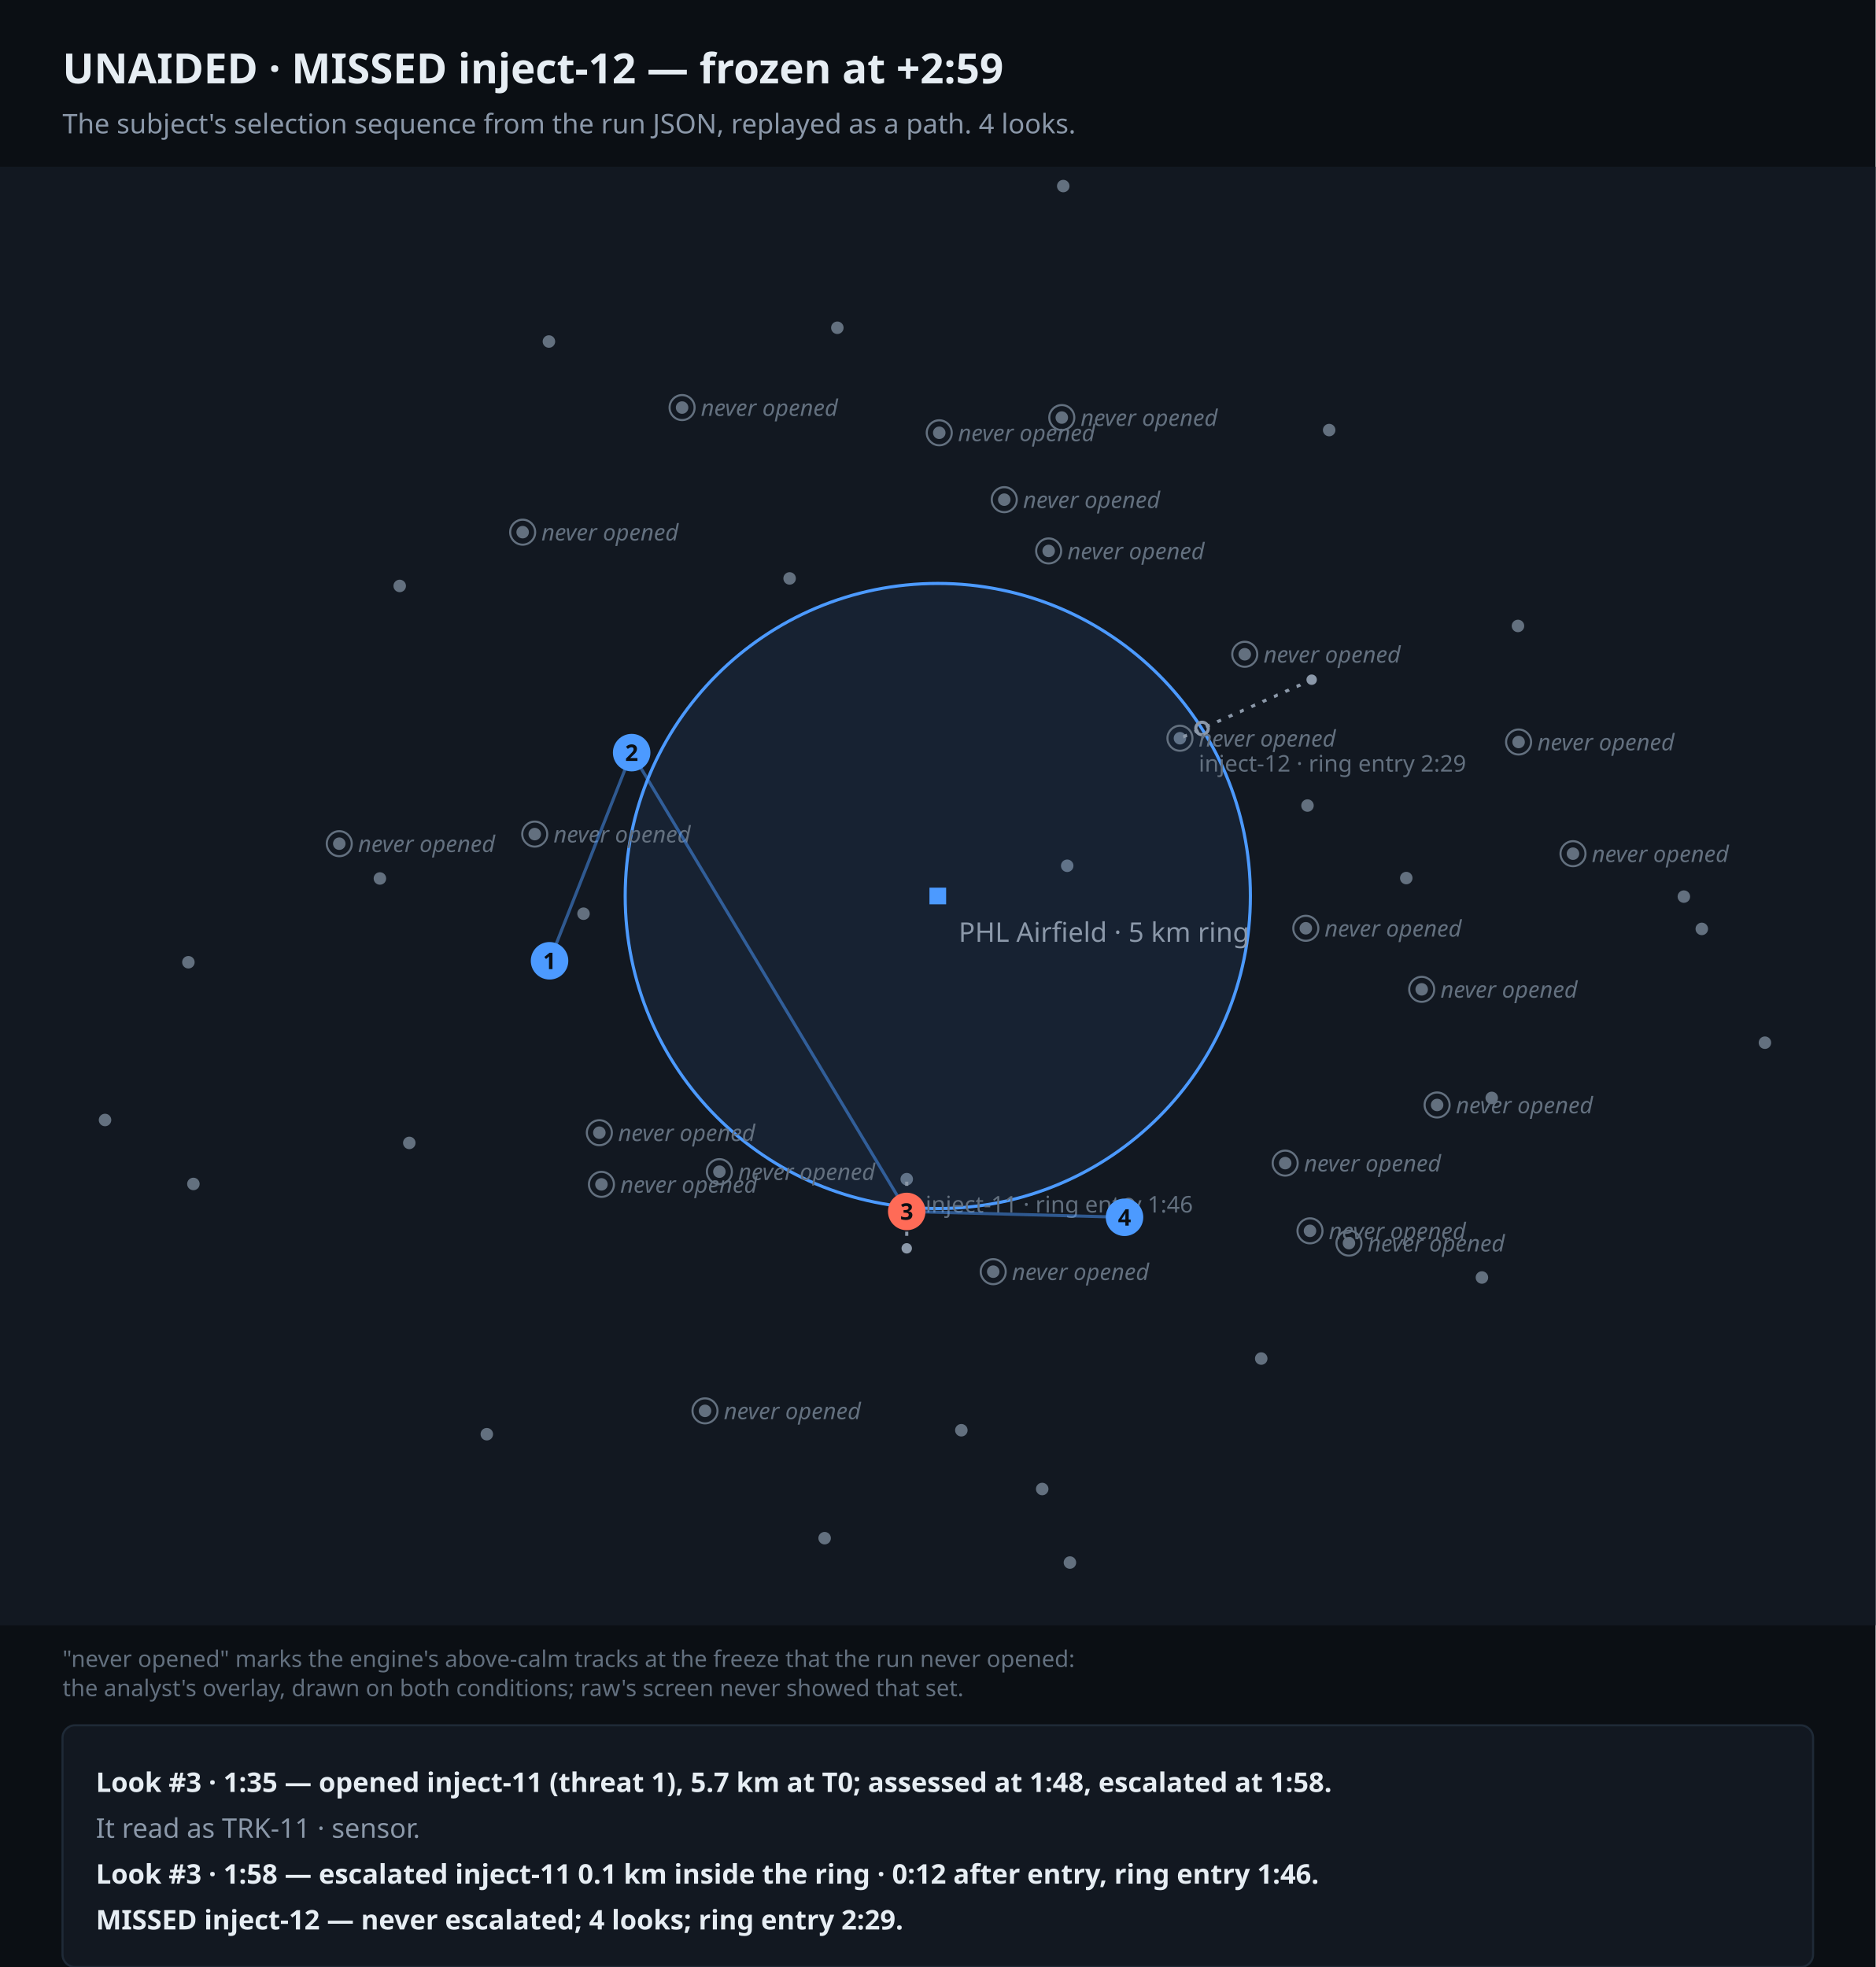
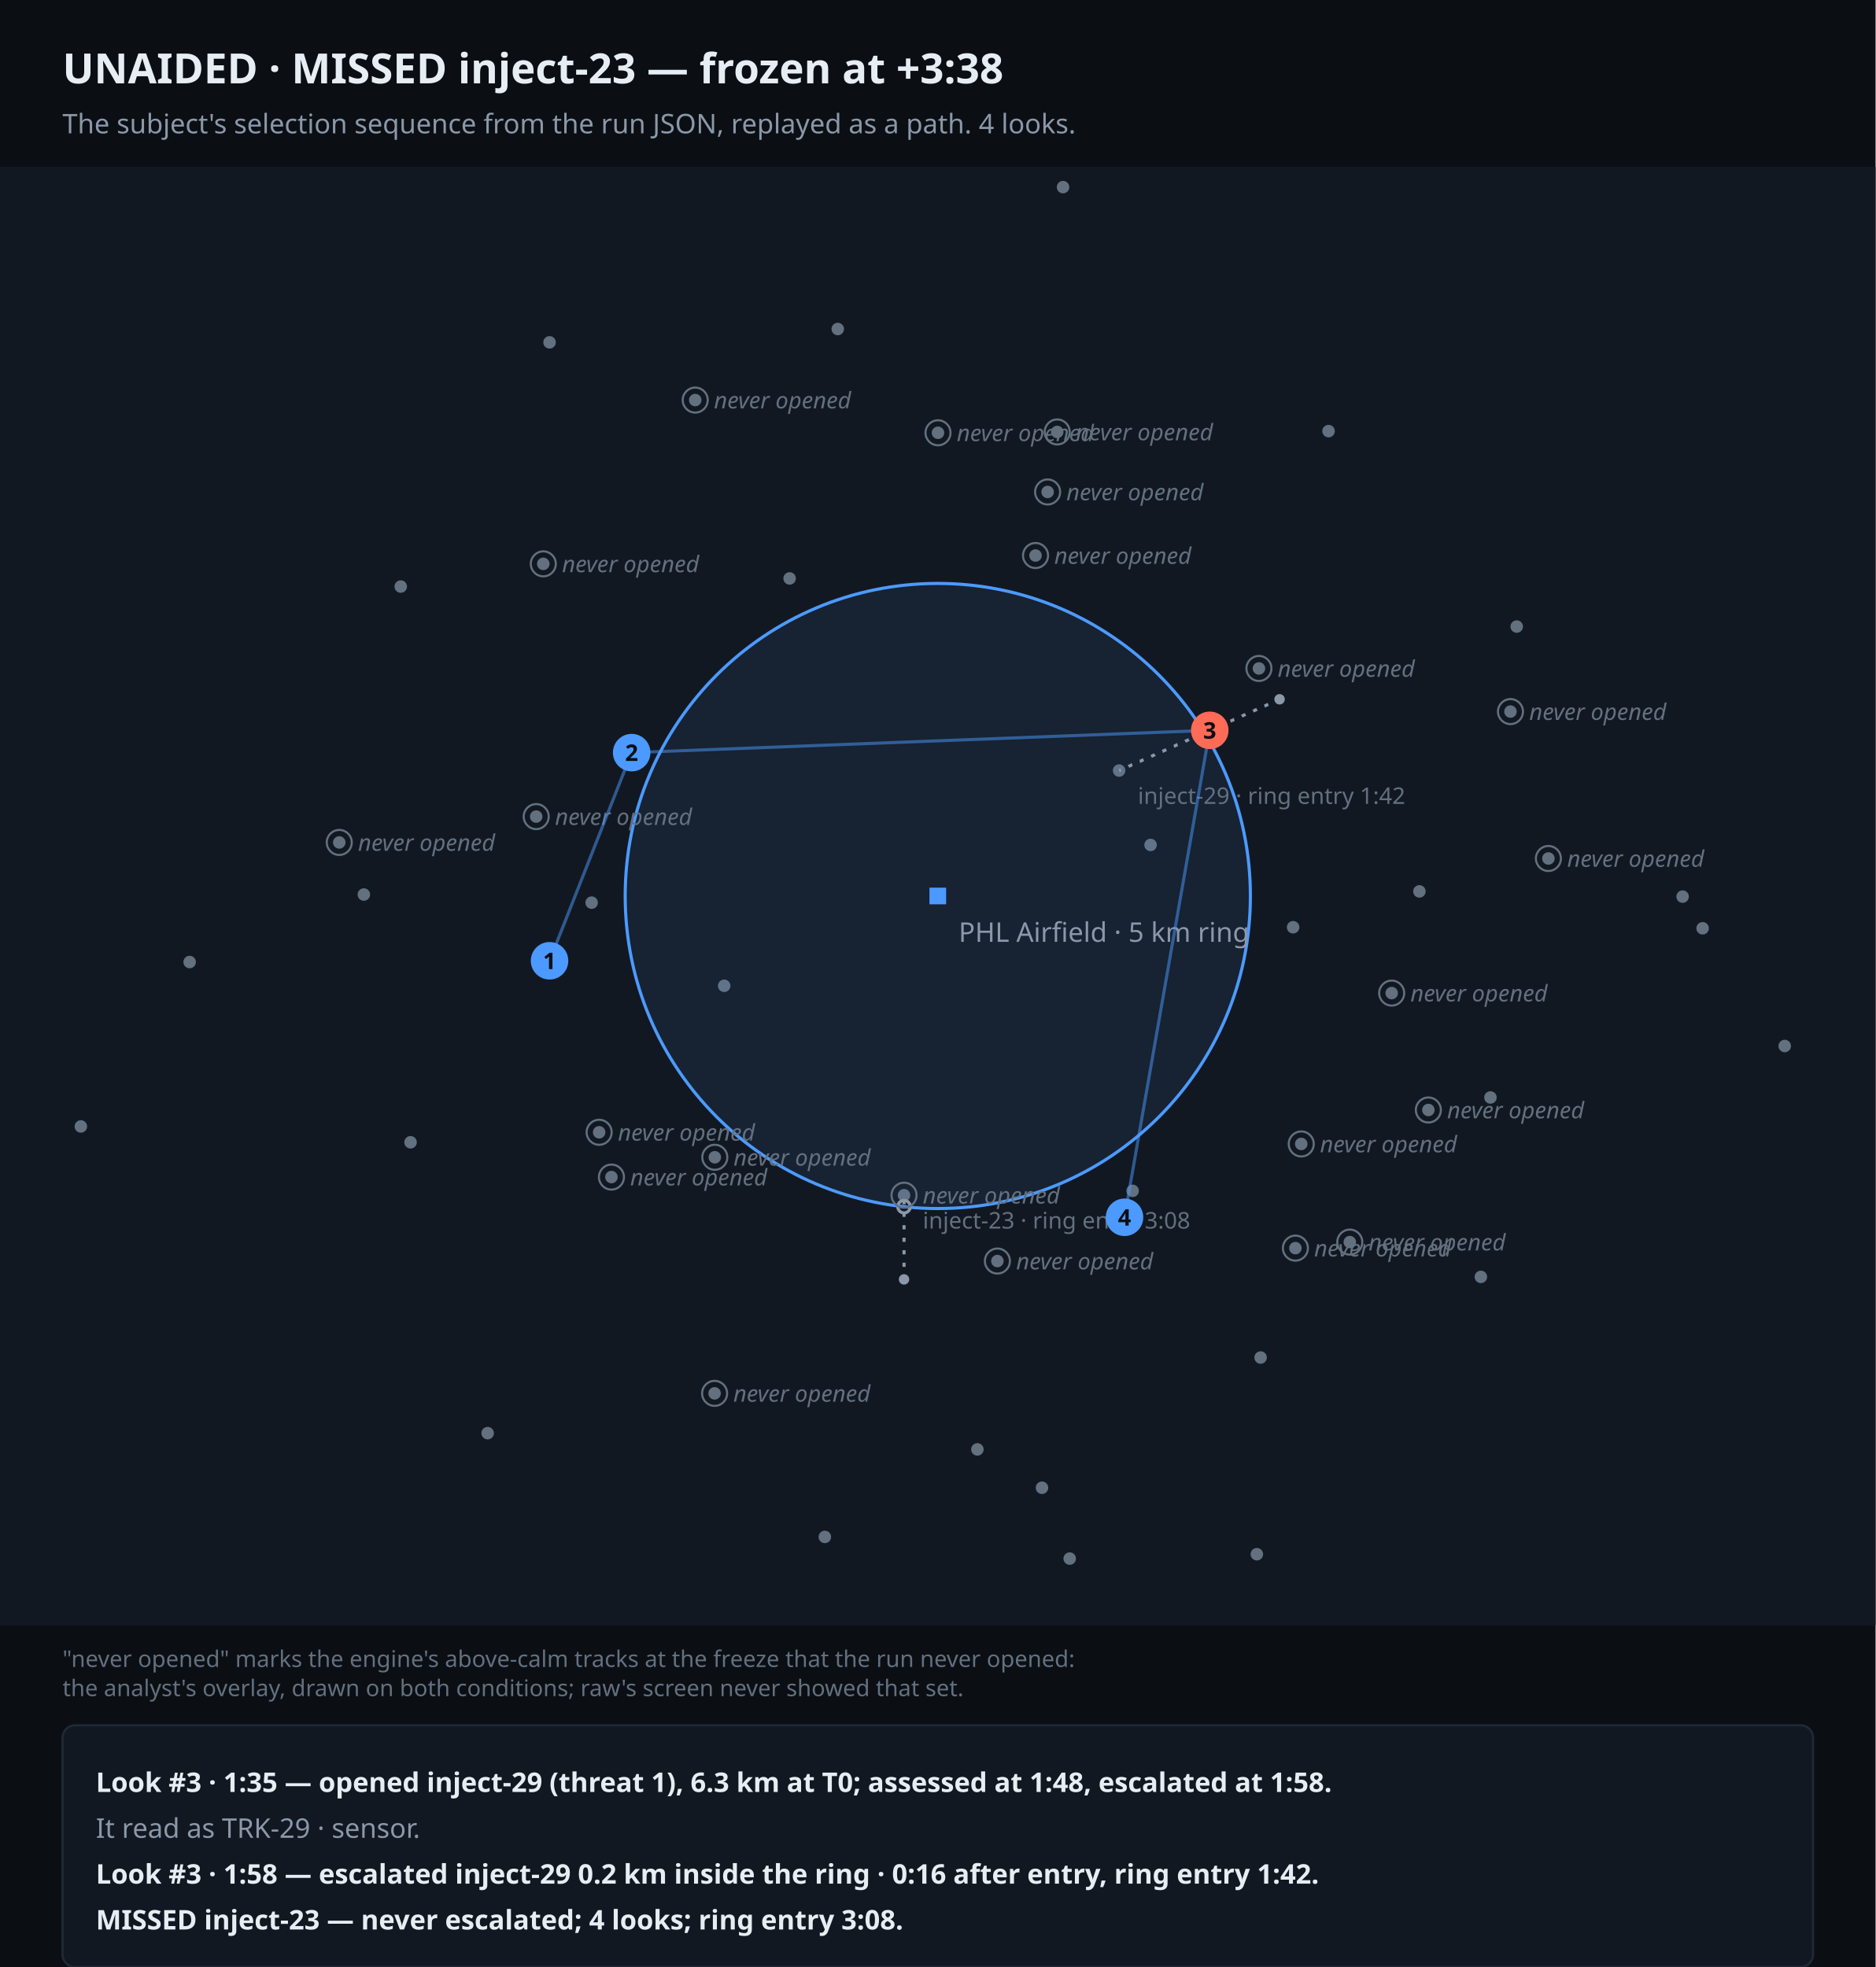
<svg xmlns="http://www.w3.org/2000/svg" width="900" height="944" viewBox="0 0 900 944" data-subject="S06" data-scenario="03b" data-mode="raw" data-run="1">
  <rect width="900" height="944" fill="#0b0f14" />
-   <text x="30" y="40" font-family="system-ui, sans-serif" class="title" font-size="20" font-weight="700" fill="#e6edf3">UNAIDED · MISSED inject-12 — frozen at +2:59</text>
+   <text x="30" y="40" font-family="system-ui, sans-serif" class="title" font-size="20" font-weight="700" fill="#e6edf3">UNAIDED · MISSED inject-23 — frozen at +3:38</text>
  <text x="30" y="64" font-family="system-ui, sans-serif" class="subtitle" font-size="13" fill="#8b98a9">The subject's selection sequence from the run JSON, replayed as a path. 4 looks.</text>
  <defs>
    <clipPath id="panel">
      <rect x="0" y="0" width="900" height="700" />
    </clipPath>
  </defs>
  <g class="map" transform="translate(0 80)" clip-path="url(#panel)">
    <rect width="900" height="700" fill="#121821" />
-     <circle class="track" data-id="adsb-a3a178" cx="627.4" cy="306.6" r="3" fill="#63707f" />
-     <circle class="track" data-id="adsb-a57cb7" cx="513.4" cy="669.9" r="3" fill="#63707f" />
-     <circle class="track" data-id="adsb-a7c7f2" cx="816.6" cy="365.8" r="3" fill="#63707f" />
-     <circle class="track" data-id="adsb-a8021b" cx="512.1" cy="335.5" r="3" fill="#63707f" />
-     <circle class="track" data-id="adsb-a89076" cx="92.8" cy="488.2" r="3" fill="#63707f" />
-     <circle class="track" data-id="inject-11" cx="435.1" cy="485.9" r="3" fill="#63707f" />
-     <circle class="track" data-id="inject-12" cx="566.2" cy="274.3" r="3" fill="#63707f" />
-     <circle class="track" data-id="inject-13" cx="303" cy="281.5" r="3" fill="#63707f" />
-     <circle class="track" data-id="inject-14" cx="481.9" cy="159.8" r="3" fill="#63707f" />
-     <circle class="track" data-id="inject-15" cx="689.6" cy="450.3" r="3" fill="#63707f" />
-     <circle class="track" data-id="inject-16" cx="288.6" cy="488.4" r="3" fill="#63707f" />
-     <circle class="track" data-id="inject-17" cx="378.9" cy="197.6" r="3" fill="#63707f" />
-     <circle class="track" data-id="inject-18" cx="626.6" cy="365.5" r="3" fill="#63707f" />
-     <circle class="track" data-id="inject-20" cx="605.2" cy="572" r="3" fill="#63707f" />
-     <circle class="track" data-id="inject-21" cx="500.1" cy="634.6" r="3" fill="#63707f" />
-     <circle class="track" data-id="inject-22" cx="395.7" cy="658.2" r="3" fill="#63707f" />
-     <circle class="track" data-id="inject-23" cx="233.6" cy="608.3" r="3" fill="#63707f" />
-     <circle class="track" data-id="inject-24" cx="196.4" cy="468.5" r="3" fill="#63707f" />
-     <circle class="track" data-id="inject-25" cx="90.4" cy="381.8" r="3" fill="#63707f" />
-     <circle class="track" data-id="inject-26" cx="191.8" cy="201.2" r="3" fill="#63707f" />
-     <circle class="track" data-id="inject-27" cx="263.4" cy="83.9" r="3" fill="#63707f" />
-     <circle class="track" data-id="inject-28" cx="401.8" cy="77.3" r="3" fill="#63707f" />
-     <circle class="track" data-id="inject-29" cx="510.2" cy="9.3" r="3" fill="#63707f" />
-     <circle class="track" data-id="inject-30" cx="637.8" cy="126.4" r="3" fill="#63707f" />
-     <circle class="track" data-id="inject-31" cx="728.4" cy="220.4" r="3" fill="#63707f" />
-     <circle class="track" data-id="inject-32" cx="808" cy="350.3" r="3" fill="#63707f" />
-     <circle class="track" data-id="inject-33" cx="715.8" cy="446.9" r="3" fill="#63707f" />
-     <circle class="track" data-id="inject-34" cx="711.1" cy="533.1" r="3" fill="#63707f" />
-     <circle class="track" data-id="inject-35" cx="674.8" cy="341.4" r="3" fill="#63707f" />
-     <circle class="track" data-id="inject-36" cx="50.4" cy="457.5" r="3" fill="#63707f" />
-     <circle class="track" data-id="inject-37" cx="476.6" cy="530.3" r="3" fill="#63707f" />
-     <circle class="track" data-id="inject-38" cx="182.3" cy="341.6" r="3" fill="#63707f" />
-     <circle class="track" data-id="inject-39" cx="846.9" cy="420.4" r="3" fill="#63707f" />
-     <circle class="track" data-id="inject-40" cx="461.3" cy="606.4" r="3" fill="#63707f" />
-     <circle class="track" data-id="inject-41" cx="541.6" cy="497.8" r="3" fill="#63707f" />
-     <circle class="track" data-id="inject-42" cx="280" cy="358.5" r="3" fill="#63707f" />
-     <circle class="track" data-id="inject-43" cx="509.5" cy="120.4" r="3" fill="#63707f" />
-     <circle class="track" data-id="inject-44" cx="754.8" cy="329.7" r="3" fill="#63707f" />
-     <circle class="track" data-id="inject-45" cx="338.3" cy="597.1" r="3" fill="#63707f" />
-     <circle class="track" data-id="inject-46" cx="256.6" cy="320.3" r="3" fill="#63707f" />
-     <circle class="track" data-id="inject-47" cx="628.6" cy="510.7" r="3" fill="#63707f" />
-     <circle class="track" data-id="inject-48" cx="503.2" cy="184.4" r="3" fill="#63707f" />
-     <circle class="track" data-id="inject-49" cx="345.2" cy="482.3" r="3" fill="#63707f" />
-     <circle class="track" data-id="inject-50" cx="250.8" cy="175.4" r="3" fill="#63707f" />
-     <circle class="track" data-id="inject-51" cx="682.2" cy="394.8" r="3" fill="#63707f" />
-     <circle class="track" data-id="inject-52" cx="287.6" cy="463.6" r="3" fill="#63707f" />
-     <circle class="track" data-id="inject-53" cx="450.7" cy="127.7" r="3" fill="#63707f" />
-     <circle class="track" data-id="inject-54" cx="647.3" cy="516.6" r="3" fill="#63707f" />
-     <circle class="track" data-id="inject-55" cx="162.8" cy="324.9" r="3" fill="#63707f" />
-     <circle class="track" data-id="inject-56" cx="597.3" cy="234" r="3" fill="#63707f" />
-     <circle class="track" data-id="inject-57" cx="616.7" cy="478.2" r="3" fill="#63707f" />
-     <circle class="track" data-id="inject-58" cx="327.3" cy="115.6" r="3" fill="#63707f" />
-     <circle class="track" data-id="inject-59" cx="728.7" cy="276.1" r="3" fill="#63707f" />
+     <circle class="track" data-id="adsb-a3a178" cx="552.1" cy="325.5" r="3" fill="#63707f" />
+     <circle class="track" data-id="adsb-a57cb7" cx="513.3" cy="668" r="3" fill="#63707f" />
+     <circle class="track" data-id="adsb-a7c7f2" cx="817" cy="365.5" r="3" fill="#63707f" />
+     <circle class="track" data-id="adsb-a895b0" cx="603.1" cy="665.9" r="3" fill="#63707f" />
+     <circle class="track" data-id="adsb-a97c9a" cx="347.5" cy="393.1" r="3" fill="#63707f" />
+     <circle class="track" data-id="inject-124" cx="378.9" cy="197.6" r="3" fill="#63707f" />
+     <circle class="track" data-id="inject-125" cx="620.5" cy="365" r="3" fill="#63707f" />
+     <circle class="track" data-id="inject-127" cx="604.9" cy="571.5" r="3" fill="#63707f" />
+     <circle class="track" data-id="inject-128" cx="500" cy="634" r="3" fill="#63707f" />
+     <circle class="track" data-id="inject-129" cx="395.8" cy="657.6" r="3" fill="#63707f" />
+     <circle class="track" data-id="inject-13" cx="496.9" cy="186.6" r="3" fill="#63707f" />
+     <circle class="track" data-id="inject-130" cx="234" cy="607.8" r="3" fill="#63707f" />
+     <circle class="track" data-id="inject-131" cx="197" cy="468.2" r="3" fill="#63707f" />
+     <circle class="track" data-id="inject-132" cx="91" cy="381.7" r="3" fill="#63707f" />
+     <circle class="track" data-id="inject-133" cx="192.3" cy="201.5" r="3" fill="#63707f" />
+     <circle class="track" data-id="inject-134" cx="263.7" cy="84.3" r="3" fill="#63707f" />
+     <circle class="track" data-id="inject-135" cx="402" cy="77.9" r="3" fill="#63707f" />
+     <circle class="track" data-id="inject-136" cx="510.1" cy="9.8" r="3" fill="#63707f" />
+     <circle class="track" data-id="inject-137" cx="637.5" cy="126.9" r="3" fill="#63707f" />
+     <circle class="track" data-id="inject-138" cx="727.8" cy="220.7" r="3" fill="#63707f" />
+     <circle class="track" data-id="inject-139" cx="807.4" cy="350.3" r="3" fill="#63707f" />
+     <circle class="track" data-id="inject-140" cx="715.2" cy="446.7" r="3" fill="#63707f" />
+     <circle class="track" data-id="inject-141" cx="710.6" cy="532.8" r="3" fill="#63707f" />
+     <circle class="track" data-id="inject-142" cx="681.1" cy="347.8" r="3" fill="#63707f" />
+     <circle class="track" data-id="inject-143" cx="38.8" cy="460.6" r="3" fill="#63707f" />
+     <circle class="track" data-id="inject-144" cx="478.6" cy="525.2" r="3" fill="#63707f" />
+     <circle class="track" data-id="inject-145" cx="174.6" cy="349.3" r="3" fill="#63707f" />
+     <circle class="track" data-id="inject-146" cx="856.4" cy="422" r="3" fill="#63707f" />
+     <circle class="track" data-id="inject-147" cx="469" cy="615.6" r="3" fill="#63707f" />
+     <circle class="track" data-id="inject-19" cx="685.4" cy="452.7" r="3" fill="#63707f" />
+     <circle class="track" data-id="inject-21" cx="303.2" cy="281" r="3" fill="#63707f" />
+     <circle class="track" data-id="inject-23" cx="433.8" cy="493.6" r="3" fill="#63707f" />
+     <circle class="track" data-id="inject-24" cx="333.6" cy="112" r="3" fill="#63707f" />
+     <circle class="track" data-id="inject-26" cx="287.5" cy="463.4" r="3" fill="#63707f" />
+     <circle class="track" data-id="inject-27" cx="743" cy="332" r="3" fill="#63707f" />
+     <circle class="track" data-id="inject-29" cx="537" cy="289.8" r="3" fill="#63707f" />
+     <circle class="track" data-id="inject-33" cx="283.9" cy="353.2" r="3" fill="#63707f" />
+     <circle class="track" data-id="inject-37" cx="624.4" cy="469" r="3" fill="#63707f" />
+     <circle class="track" data-id="inject-49" cx="647.7" cy="516.1" r="3" fill="#63707f" />
+     <circle class="track" data-id="inject-51" cx="450.1" cy="127.7" r="3" fill="#63707f" />
+     <circle class="track" data-id="inject-68" cx="724.8" cy="261.5" r="3" fill="#63707f" />
+     <circle class="track" data-id="inject-70" cx="342.9" cy="588.7" r="3" fill="#63707f" />
+     <circle class="track" data-id="inject-73" cx="293.4" cy="484.9" r="3" fill="#63707f" />
+     <circle class="track" data-id="inject-79" cx="502.7" cy="156.1" r="3" fill="#63707f" />
+     <circle class="track" data-id="inject-80" cx="543.5" cy="491.5" r="3" fill="#63707f" />
+     <circle class="track" data-id="inject-82" cx="257.3" cy="311.9" r="3" fill="#63707f" />
+     <circle class="track" data-id="inject-83" cx="507.3" cy="127.3" r="3" fill="#63707f" />
+     <circle class="track" data-id="inject-87" cx="162.8" cy="324.3" r="3" fill="#63707f" />
+     <circle class="track" data-id="inject-89" cx="260.7" cy="190.6" r="3" fill="#63707f" />
+     <circle class="track" data-id="inject-95" cx="343" cy="475.4" r="3" fill="#63707f" />
+     <circle class="track" data-id="inject-96" cx="667.8" cy="396.6" r="3" fill="#63707f" />
+     <circle class="track" data-id="inject-98" cx="621.6" cy="519" r="3" fill="#63707f" />
+     <circle class="track" data-id="inject-99" cx="604.1" cy="240.8" r="3" fill="#63707f" />
    <circle class="ring" cx="450" cy="350" r="150" fill="#4c9aff" fill-opacity="0.08" stroke="#4c9aff" stroke-width="1.5" />
    <rect x="446" y="346" width="8" height="8" fill="#4c9aff" />
    <text x="460" y="372" font-family="system-ui, sans-serif" font-size="13" fill="#8b98a9">PHL Airfield · 5 km ring</text>
-     <polyline points="435.1,519.1 435.1,518.9 435.1,518.7 435.1,518.5 435.1,518.3 435.1,518.1 435.1,517.9 435.1,517.7 435.1,517.5 435.1,517.4 435.1,517.2 435.1,517 435.1,516.8 435.1,516.6 435.1,516.4 435.1,516.3 435.1,516.1 435.1,515.9 435.1,515.7 435.1,515.5 435.1,515.3 435.1,515.1 435.1,515 435.1,514.8 435.1,514.6 435.1,514.4 435.1,514.2 435.1,514 435.1,513.8 435.1,513.7 435.1,513.5 435.1,513.3 435.1,513.1 435.1,512.9 435.1,512.7 435.1,512.6 435.1,512.4 435.1,512.2 435.1,512 435.1,511.8 435.1,511.6 435.1,511.4 435.1,511.3 435.1,511.1 435.1,510.9 435.1,510.7 435.1,510.5 435.1,510.3 435.1,510.1 435.1,510 435.1,509.8 435.1,509.6 435.1,509.4 435.1,509.2 435.1,509 435.1,508.9 435.1,508.7 435.1,508.5 435.1,508.3 435.1,508.1 435.1,507.9 435.1,507.7 435.1,507.6 435.1,507.4 435.1,507.2 435.1,507 435.1,506.8 435.1,506.6 435.1,506.4 435.1,506.3 435.1,506.1 435.1,505.9 435.1,505.7 435.1,505.5 435.1,505.3 435.1,505.1 435.1,505 435.1,504.8 435.1,504.6 435.1,504.4 435.1,504.2 435.1,504 435.1,503.9 435.1,503.7 435.1,503.5 435.1,503.3 435.1,503.1 435.1,502.9 435.1,502.7 435.1,502.6 435.1,502.4 435.1,502.2 435.1,502 435.1,501.8 435.1,501.6 435.1,501.4 435.1,501.3 435.1,501.1 435.1,500.9 435.1,500.7 435.1,500.5 435.1,500.3 435.1,500.1 435.1,499.9 435.1,499.7 435.1,499.6 435.1,499.4 435.1,499.2 435.1,499 435.1,498.8 435.1,498.6 435.1,498.5 435.1,498.3 435.1,498.1 435.1,497.9 435.1,497.7 435.1,497.5 435.1,497.3 435.1,497.2 435.1,497 435.1,496.8 435.1,496.6 435.1,496.4 435.1,496.2 435.1,496 435.1,495.9 435.1,495.7 435.1,495.5 435.1,495.3 435.1,495.1 435.1,494.9 435.1,494.8 435.1,494.6 435.1,494.4 435.1,494.2 435.1,494 435.1,493.8 435.1,493.6 435.1,493.5 435.1,493.3 435.1,493.1 435.1,492.9 435.1,492.7 435.1,492.5 435.1,492.3 435.1,492.2 435.1,492 435.1,491.8 435.1,491.6 435.1,491.4 435.1,491.2 435.1,491.1 435.1,490.9 435.1,490.7 435.1,490.5 435.1,490.3 435.1,490.1 435.1,489.9 435.1,489.8 435.1,489.6 435.1,489.4 435.1,489.2 435.1,489 435.1,488.8 435.1,488.6 435.1,488.5 435.1,488.3 435.1,488.1 435.1,487.9 435.1,487.7 435.1,487.5 435.1,487.4 435.1,487.2 435.1,487 435.1,486.8 435.1,486.6 435.1,486.4 435.1,486.2 435.1,486.1 435.1,485.9" fill="none" class="trail" data-id="inject-11" stroke="#8b98a9" stroke-width="1.5" stroke-dasharray="2 4" />
-     <circle class="trail-first" data-id="inject-11" cx="435.1" cy="519.1" r="2.5" fill="#8b98a9" />
-     <circle class="entry" data-id="inject-11" cx="435.1" cy="499.4" r="3" fill="none" stroke="#8b98a9" stroke-width="1.5" />
-     <text x="444.1" y="501.9" font-family="system-ui, sans-serif" class="threat-label" data-id="inject-11" font-size="11" fill="#63707f">inject-11 · ring entry 1:46</text>
-     <polyline points="629.4,246.2 629.1,246.4 628.7,246.6 628.4,246.7 628,246.9 627.7,247 627.3,247.2 627,247.3 626.6,247.5 626.3,247.7 625.9,247.8 625.5,248 625.2,248.1 624.9,248.3 624.5,248.4 624.1,248.6 623.8,248.8 623.4,248.9 623.1,249.1 622.7,249.2 622.4,249.4 622,249.5 621.7,249.7 621.3,249.9 621,250 620.6,250.2 620.2,250.3 619.9,250.5 619.5,250.6 619.2,250.8 618.8,250.9 618.5,251.1 618.1,251.3 617.8,251.4 617.4,251.6 617.1,251.7 616.7,251.9 616.4,252 616,252.2 615.7,252.4 615.3,252.5 615,252.7 614.6,252.9 614.2,253 613.9,253.2 613.5,253.3 613.2,253.5 612.8,253.6 612.5,253.8 612.1,254 611.8,254.1 611.4,254.3 611.1,254.4 610.7,254.6 610.4,254.7 610,254.9 609.7,255 609.3,255.2 609,255.4 608.6,255.5 608.2,255.7 607.9,255.8 607.5,256 607.2,256.1 606.8,256.3 606.5,256.5 606.1,256.6 605.8,256.8 605.4,256.9 605.1,257.1 604.7,257.2 604.3,257.4 604,257.6 603.7,257.7 603.3,257.9 602.9,258 602.6,258.2 602.2,258.3 601.9,258.5 601.5,258.7 601.2,258.8 600.8,259 600.5,259.1 600.1,259.3 599.8,259.4 599.4,259.6 599.1,259.7 598.7,259.9 598.4,260.1 598,260.2 597.7,260.4 597.3,260.5 596.9,260.7 596.6,260.8 596.2,261 595.9,261.2 595.5,261.3 595.2,261.5 594.8,261.6 594.5,261.8 594.1,261.9 593.8,262.1 593.4,262.3 593.1,262.4 592.7,262.6 592.4,262.7 592,262.9 591.6,263 591.3,263.2 590.9,263.3 590.6,263.5 590.2,263.7 589.9,263.8 589.5,264 589.2,264.1 588.8,264.3 588.5,264.4 588.1,264.6 587.8,264.8 587.4,264.9 587,265.1 586.7,265.2 586.4,265.4 586,265.5 585.6,265.7 585.3,265.9 584.9,266 584.6,266.2 584.2,266.3 583.9,266.5 583.5,266.6 583.2,266.8 582.8,267 582.5,267.1 582.1,267.3 581.8,267.4 581.4,267.6 581,267.7 580.7,267.9 580.4,268 580,268.2 579.6,268.4 579.3,268.5 578.9,268.7 578.6,268.8 578.2,269 577.9,269.1 577.5,269.3 577.2,269.5 576.8,269.6 576.5,269.8 576.1,269.9 575.8,270.1 575.4,270.3 575.1,270.4 574.7,270.6 574.3,270.7 574,270.9 573.6,271.1 573.3,271.2 572.9,271.4 572.6,271.5 572.2,271.7 571.9,271.8 571.5,272 571.2,272.2 570.8,272.3 570.5,272.5 570.1,272.6 569.7,272.8 569.4,272.9 569.1,273.1 568.7,273.2 568.3,273.4 568,273.6 567.6,273.7 567.3,273.9 566.9,274 566.6,274.2 566.2,274.3" fill="none" class="trail" data-id="inject-12" stroke="#8b98a9" stroke-width="1.5" stroke-dasharray="2 4" />
-     <circle class="trail-first" data-id="inject-12" cx="629.4" cy="246.2" r="2.5" fill="#8b98a9" />
-     <circle class="entry" data-id="inject-12" cx="576.8" cy="269.6" r="3" fill="none" stroke="#8b98a9" stroke-width="1.5" />
-     <text x="575.2" y="290.3" font-family="system-ui, sans-serif" class="threat-label" data-id="inject-12" font-size="11" fill="#63707f">inject-12 · ring entry 2:29</text>
-     <circle class="never-opened" data-id="inject-12" cx="566.2" cy="274.3" r="6" fill="none" stroke="#63707f" stroke-width="1" />
-     <text x="575.2" y="278.3" font-family="system-ui, sans-serif" font-size="11" font-style="italic" fill="#63707f">never opened</text>
-     <circle class="never-opened" data-id="inject-49" cx="345.2" cy="482.3" r="6" fill="none" stroke="#63707f" stroke-width="1" />
-     <text x="354.2" y="486.3" font-family="system-ui, sans-serif" font-size="11" font-style="italic" fill="#63707f">never opened</text>
-     <circle class="never-opened" data-id="inject-48" cx="503.2" cy="184.4" r="6" fill="none" stroke="#63707f" stroke-width="1" />
-     <text x="512.2" y="188.4" font-family="system-ui, sans-serif" font-size="11" font-style="italic" fill="#63707f">never opened</text>
-     <circle class="never-opened" data-id="inject-51" cx="682.2" cy="394.8" r="6" fill="none" stroke="#63707f" stroke-width="1" />
-     <text x="691.2" y="398.8" font-family="system-ui, sans-serif" font-size="11" font-style="italic" fill="#63707f">never opened</text>
-     <circle class="never-opened" data-id="inject-16" cx="288.6" cy="488.4" r="6" fill="none" stroke="#63707f" stroke-width="1" />
-     <text x="297.6" y="492.4" font-family="system-ui, sans-serif" font-size="11" font-style="italic" fill="#63707f">never opened</text>
-     <circle class="never-opened" data-id="inject-52" cx="287.6" cy="463.6" r="6" fill="none" stroke="#63707f" stroke-width="1" />
-     <text x="296.6" y="467.6" font-family="system-ui, sans-serif" font-size="11" font-style="italic" fill="#63707f">never opened</text>
-     <circle class="never-opened" data-id="inject-50" cx="250.8" cy="175.4" r="6" fill="none" stroke="#63707f" stroke-width="1" />
-     <text x="259.8" y="179.4" font-family="system-ui, sans-serif" font-size="11" font-style="italic" fill="#63707f">never opened</text>
-     <circle class="never-opened" data-id="inject-53" cx="450.7" cy="127.7" r="6" fill="none" stroke="#63707f" stroke-width="1" />
-     <text x="459.7" y="131.7" font-family="system-ui, sans-serif" font-size="11" font-style="italic" fill="#63707f">never opened</text>
-     <circle class="never-opened" data-id="inject-54" cx="647.3" cy="516.6" r="6" fill="none" stroke="#63707f" stroke-width="1" />
-     <text x="656.3" y="520.6" font-family="system-ui, sans-serif" font-size="11" font-style="italic" fill="#63707f">never opened</text>
-     <circle class="never-opened" data-id="inject-43" cx="509.5" cy="120.4" r="6" fill="none" stroke="#63707f" stroke-width="1" />
-     <text x="518.5" y="124.4" font-family="system-ui, sans-serif" font-size="11" font-style="italic" fill="#63707f">never opened</text>
-     <circle class="never-opened" data-id="inject-55" cx="162.8" cy="324.9" r="6" fill="none" stroke="#63707f" stroke-width="1" />
-     <text x="171.8" y="328.9" font-family="system-ui, sans-serif" font-size="11" font-style="italic" fill="#63707f">never opened</text>
-     <circle class="never-opened" data-id="inject-45" cx="338.3" cy="597.1" r="6" fill="none" stroke="#63707f" stroke-width="1" />
-     <text x="347.3" y="601.1" font-family="system-ui, sans-serif" font-size="11" font-style="italic" fill="#63707f">never opened</text>
-     <circle class="never-opened" data-id="inject-15" cx="689.6" cy="450.3" r="6" fill="none" stroke="#63707f" stroke-width="1" />
-     <text x="698.6" y="454.3" font-family="system-ui, sans-serif" font-size="11" font-style="italic" fill="#63707f">never opened</text>
-     <circle class="never-opened" data-id="inject-44" cx="754.8" cy="329.7" r="6" fill="none" stroke="#63707f" stroke-width="1" />
-     <text x="763.8" y="333.7" font-family="system-ui, sans-serif" font-size="11" font-style="italic" fill="#63707f">never opened</text>
-     <circle class="never-opened" data-id="inject-56" cx="597.3" cy="234" r="6" fill="none" stroke="#63707f" stroke-width="1" />
-     <text x="606.3" y="238" font-family="system-ui, sans-serif" font-size="11" font-style="italic" fill="#63707f">never opened</text>
-     <circle class="never-opened" data-id="inject-14" cx="481.9" cy="159.8" r="6" fill="none" stroke="#63707f" stroke-width="1" />
-     <text x="490.9" y="163.8" font-family="system-ui, sans-serif" font-size="11" font-style="italic" fill="#63707f">never opened</text>
-     <circle class="never-opened" data-id="inject-46" cx="256.6" cy="320.3" r="6" fill="none" stroke="#63707f" stroke-width="1" />
-     <text x="265.6" y="324.3" font-family="system-ui, sans-serif" font-size="11" font-style="italic" fill="#63707f">never opened</text>
-     <circle class="never-opened" data-id="inject-57" cx="616.7" cy="478.2" r="6" fill="none" stroke="#63707f" stroke-width="1" />
-     <text x="625.7" y="482.2" font-family="system-ui, sans-serif" font-size="11" font-style="italic" fill="#63707f">never opened</text>
-     <circle class="never-opened" data-id="inject-18" cx="626.6" cy="365.5" r="6" fill="none" stroke="#63707f" stroke-width="1" />
-     <text x="635.6" y="369.5" font-family="system-ui, sans-serif" font-size="11" font-style="italic" fill="#63707f">never opened</text>
-     <circle class="never-opened" data-id="inject-37" cx="476.6" cy="530.3" r="6" fill="none" stroke="#63707f" stroke-width="1" />
-     <text x="485.6" y="534.3" font-family="system-ui, sans-serif" font-size="11" font-style="italic" fill="#63707f">never opened</text>
-     <circle class="never-opened" data-id="inject-47" cx="628.6" cy="510.7" r="6" fill="none" stroke="#63707f" stroke-width="1" />
-     <text x="637.6" y="514.7" font-family="system-ui, sans-serif" font-size="11" font-style="italic" fill="#63707f">never opened</text>
-     <circle class="never-opened" data-id="inject-58" cx="327.3" cy="115.6" r="6" fill="none" stroke="#63707f" stroke-width="1" />
-     <text x="336.3" y="119.6" font-family="system-ui, sans-serif" font-size="11" font-style="italic" fill="#63707f">never opened</text>
-     <circle class="never-opened" data-id="inject-59" cx="728.7" cy="276.1" r="6" fill="none" stroke="#63707f" stroke-width="1" />
-     <text x="737.7" y="280.1" font-family="system-ui, sans-serif" font-size="11" font-style="italic" fill="#63707f">never opened</text>
-     <polyline points="263.7,381.1 303.1,281.2 435.1,501.4 539.6,504.2" fill="none" class="path" stroke="#4c9aff" stroke-opacity="0.5" stroke-width="1.5" />
-     <circle class="hop" data-k="1" data-id="inject-42" data-t="15" cx="263.7" cy="381.1" r="9" fill="#4c9aff" />
+     <polyline points="614,255.6 613.7,255.8 613.3,255.9 613,256.1 612.6,256.3 612.2,256.4 611.9,256.6 611.6,256.7 611.2,256.9 610.8,257 610.5,257.2 610.1,257.4 609.8,257.5 609.4,257.7 609.1,257.8 608.7,258 608.4,258.1 608,258.3 607.7,258.4 607.3,258.6 606.9,258.8 606.6,258.9 606.2,259.1 605.9,259.2 605.5,259.4 605.2,259.5 604.8,259.7 604.5,259.9 604.1,260 603.8,260.2 603.4,260.3 603.1,260.5 602.7,260.6 602.3,260.8 602,261 601.7,261.1 601.3,261.3 600.9,261.4 600.6,261.6 600.2,261.7 599.9,261.9 599.5,262.1 599.2,262.2 598.8,262.4 598.5,262.5 598.1,262.7 597.8,262.8 597.4,263 597.1,263.1 596.7,263.3 596.4,263.5 596,263.6 595.7,263.8 595.3,263.9 594.9,264.1 594.6,264.2 594.2,264.4 593.9,264.6 593.5,264.7 593.2,264.9 592.8,265 592.5,265.2 592.1,265.3 591.8,265.5 591.4,265.7 591,265.8 590.7,266 590.4,266.1 590,266.3 589.6,266.4 589.3,266.6 588.9,266.7 588.6,266.9 588.2,267.1 587.9,267.2 587.5,267.4 587.2,267.5 586.8,267.7 586.5,267.8 586.1,268 585.8,268.2 585.4,268.3 585,268.5 584.7,268.6 584.4,268.8 584,268.9 583.6,269.1 583.3,269.3 582.9,269.4 582.6,269.6 582.2,269.7 581.9,269.9 581.5,270 581.2,270.2 580.8,270.4 580.5,270.5 580.1,270.7 579.8,270.9 579.4,271 579.1,271.2 578.7,271.3 578.3,271.5 578,271.6 577.6,271.8 577.3,271.9 576.9,272.1 576.6,272.3 576.2,272.4 575.9,272.6 575.5,272.7 575.2,272.9 574.8,273 574.5,273.2 574.1,273.4 573.7,273.5 573.4,273.7 573.1,273.8 572.7,274 572.3,274.1 572,274.3 571.6,274.5 571.3,274.6 570.9,274.8 570.6,274.9 570.2,275.1 569.9,275.2 569.5,275.4 569.2,275.6 568.8,275.7 568.5,275.9 568.1,276 567.7,276.2 567.4,276.3 567.1,276.5 566.7,276.6 566.3,276.8 566,277 565.6,277.1 565.3,277.3 564.9,277.4 564.6,277.6 564.2,277.7 563.9,277.9 563.5,278.1 563.2,278.2 562.8,278.4 562.5,278.5 562.1,278.7 561.7,278.8 561.4,279 561,279.2 560.7,279.3 560.3,279.5 560,279.6 559.6,279.8 559.3,279.9 558.9,280.1 558.6,280.2 558.2,280.4 557.9,280.6 557.5,280.7 557.2,280.9 556.8,281 556.4,281.2 556.1,281.3 555.8,281.5 555.4,281.7 555,281.8 554.7,282 554.3,282.1 554,282.3 553.6,282.4 553.3,282.6 552.9,282.8 552.6,282.9 552.2,283.1 551.9,283.2 551.5,283.4 551.2,283.5 550.8,283.7 550.4,283.9 550.1,284 549.8,284.2 549.4,284.3 549,284.5 548.7,284.6 548.3,284.8 548,284.9 547.6,285.1 547.3,285.3 546.9,285.4 546.6,285.6 546.2,285.7 545.9,285.9 545.5,286 545.2,286.2 544.8,286.4 544.4,286.5 544.1,286.7 543.7,286.8 543.4,287 543,287.1 542.7,287.3 542.3,287.5 542,287.6 541.6,287.8 541.3,288 540.9,288.1 540.6,288.3 540.2,288.4 539.9,288.6 539.5,288.7 539.1,288.9 538.8,289.1 538.5,289.2 538.1,289.4 537.7,289.5 537.4,289.7 537,289.8" fill="none" class="trail" data-id="inject-29" stroke="#8b98a9" stroke-width="1.5" stroke-dasharray="2 4" />
+     <circle class="trail-first" data-id="inject-29" cx="614" cy="255.6" r="2.5" fill="#8b98a9" />
+     <circle class="entry" data-id="inject-29" cx="578" cy="271.6" r="3" fill="none" stroke="#8b98a9" stroke-width="1.5" />
+     <text x="546" y="305.8" font-family="system-ui, sans-serif" class="threat-label" data-id="inject-29" font-size="11" fill="#63707f">inject-29 · ring entry 1:42</text>
+     <polyline points="433.8,534 433.8,533.8 433.8,533.6 433.8,533.4 433.8,533.3 433.8,533.1 433.8,532.9 433.8,532.7 433.8,532.5 433.8,532.3 433.8,532.1 433.8,532 433.8,531.8 433.8,531.6 433.8,531.4 433.8,531.2 433.8,531 433.8,530.9 433.8,530.7 433.8,530.5 433.8,530.3 433.8,530.1 433.8,529.9 433.8,529.7 433.8,529.6 433.8,529.4 433.8,529.2 433.8,529 433.8,528.8 433.8,528.6 433.8,528.4 433.8,528.3 433.8,528.1 433.8,527.9 433.8,527.7 433.8,527.5 433.8,527.3 433.8,527.2 433.8,527 433.8,526.8 433.8,526.6 433.8,526.4 433.8,526.2 433.8,526 433.8,525.9 433.8,525.7 433.8,525.5 433.8,525.3 433.8,525.1 433.8,524.9 433.8,524.7 433.8,524.6 433.8,524.4 433.8,524.2 433.8,524 433.8,523.8 433.8,523.6 433.8,523.4 433.8,523.3 433.8,523.1 433.8,522.9 433.8,522.7 433.8,522.5 433.8,522.3 433.8,522.2 433.8,522 433.8,521.8 433.8,521.6 433.8,521.4 433.8,521.2 433.8,521 433.8,520.9 433.8,520.7 433.8,520.5 433.8,520.3 433.8,520.1 433.8,519.9 433.8,519.7 433.8,519.6 433.8,519.4 433.8,519.2 433.8,519 433.8,518.8 433.8,518.6 433.8,518.4 433.8,518.2 433.8,518 433.8,517.9 433.8,517.7 433.8,517.5 433.8,517.3 433.8,517.1 433.8,516.9 433.8,516.8 433.8,516.6 433.8,516.4 433.8,516.2 433.8,516 433.8,515.8 433.8,515.6 433.8,515.5 433.8,515.3 433.8,515.1 433.8,514.9 433.8,514.7 433.8,514.5 433.8,514.3 433.8,514.2 433.8,514 433.8,513.8 433.8,513.6 433.8,513.4 433.8,513.2 433.8,513.1 433.8,512.9 433.8,512.7 433.8,512.5 433.8,512.3 433.8,512.1 433.8,511.9 433.8,511.8 433.8,511.6 433.8,511.4 433.8,511.2 433.8,511 433.8,510.8 433.8,510.6 433.8,510.5 433.8,510.3 433.8,510.1 433.8,509.9 433.8,509.7 433.8,509.5 433.8,509.4 433.8,509.2 433.8,509 433.8,508.8 433.8,508.6 433.8,508.4 433.8,508.2 433.8,508.1 433.8,507.9 433.8,507.7 433.8,507.5 433.8,507.3 433.8,507.1 433.8,506.9 433.8,506.8 433.8,506.6 433.8,506.4 433.8,506.2 433.8,506 433.8,505.8 433.8,505.7 433.8,505.5 433.8,505.3 433.8,505.1 433.8,504.9 433.8,504.7 433.8,504.5 433.8,504.4 433.8,504.2 433.8,504 433.8,503.8 433.8,503.6 433.8,503.4 433.8,503.2 433.8,503.1 433.8,502.9 433.8,502.7 433.8,502.5 433.8,502.3 433.8,502.1 433.8,501.9 433.8,501.8 433.8,501.6 433.8,501.4 433.8,501.2 433.8,501 433.8,500.8 433.8,500.6 433.8,500.4 433.8,500.3 433.8,500.1 433.8,499.9 433.8,499.7 433.8,499.5 433.8,499.3 433.8,499.1 433.8,499 433.8,498.8 433.8,498.6 433.8,498.4 433.8,498.2 433.8,498 433.8,497.8 433.8,497.7 433.8,497.5 433.8,497.3 433.8,497.1 433.8,496.9 433.8,496.7 433.8,496.5 433.8,496.4 433.8,496.2 433.8,496 433.8,495.8 433.8,495.6 433.8,495.4 433.8,495.3 433.8,495.1 433.8,494.9 433.8,494.7 433.8,494.5 433.8,494.3 433.8,494.1 433.8,494 433.8,493.8 433.8,493.6" fill="none" class="trail" data-id="inject-23" stroke="#8b98a9" stroke-width="1.5" stroke-dasharray="2 4" />
+     <circle class="trail-first" data-id="inject-23" cx="433.8" cy="534" r="2.5" fill="#8b98a9" />
+     <circle class="entry" data-id="inject-23" cx="433.8" cy="499.1" r="3" fill="none" stroke="#8b98a9" stroke-width="1.5" />
+     <text x="442.8" y="509.6" font-family="system-ui, sans-serif" class="threat-label" data-id="inject-23" font-size="11" fill="#63707f">inject-23 · ring entry 3:08</text>
+     <circle class="never-opened" data-id="inject-23" cx="433.8" cy="493.6" r="6" fill="none" stroke="#63707f" stroke-width="1" />
+     <text x="442.8" y="497.6" font-family="system-ui, sans-serif" font-size="11" font-style="italic" fill="#63707f">never opened</text>
+     <circle class="never-opened" data-id="inject-95" cx="343" cy="475.4" r="6" fill="none" stroke="#63707f" stroke-width="1" />
+     <text x="352" y="479.4" font-family="system-ui, sans-serif" font-size="11" font-style="italic" fill="#63707f">never opened</text>
+     <circle class="never-opened" data-id="inject-13" cx="496.9" cy="186.6" r="6" fill="none" stroke="#63707f" stroke-width="1" />
+     <text x="505.9" y="190.6" font-family="system-ui, sans-serif" font-size="11" font-style="italic" fill="#63707f">never opened</text>
+     <circle class="never-opened" data-id="inject-96" cx="667.8" cy="396.6" r="6" fill="none" stroke="#63707f" stroke-width="1" />
+     <text x="676.8" y="400.6" font-family="system-ui, sans-serif" font-size="11" font-style="italic" fill="#63707f">never opened</text>
+     <circle class="never-opened" data-id="inject-73" cx="293.4" cy="484.9" r="6" fill="none" stroke="#63707f" stroke-width="1" />
+     <text x="302.4" y="488.9" font-family="system-ui, sans-serif" font-size="11" font-style="italic" fill="#63707f">never opened</text>
+     <circle class="never-opened" data-id="inject-89" cx="260.7" cy="190.6" r="6" fill="none" stroke="#63707f" stroke-width="1" />
+     <text x="269.7" y="194.6" font-family="system-ui, sans-serif" font-size="11" font-style="italic" fill="#63707f">never opened</text>
+     <circle class="never-opened" data-id="inject-26" cx="287.5" cy="463.4" r="6" fill="none" stroke="#63707f" stroke-width="1" />
+     <text x="296.5" y="467.4" font-family="system-ui, sans-serif" font-size="11" font-style="italic" fill="#63707f">never opened</text>
+     <circle class="never-opened" data-id="inject-51" cx="450.1" cy="127.7" r="6" fill="none" stroke="#63707f" stroke-width="1" />
+     <text x="459.1" y="131.7" font-family="system-ui, sans-serif" font-size="11" font-style="italic" fill="#63707f">never opened</text>
+     <circle class="never-opened" data-id="inject-83" cx="507.3" cy="127.3" r="6" fill="none" stroke="#63707f" stroke-width="1" />
+     <text x="516.3" y="131.3" font-family="system-ui, sans-serif" font-size="11" font-style="italic" fill="#63707f">never opened</text>
+     <circle class="never-opened" data-id="inject-49" cx="647.7" cy="516.1" r="6" fill="none" stroke="#63707f" stroke-width="1" />
+     <text x="656.7" y="520.1" font-family="system-ui, sans-serif" font-size="11" font-style="italic" fill="#63707f">never opened</text>
+     <circle class="never-opened" data-id="inject-70" cx="342.9" cy="588.7" r="6" fill="none" stroke="#63707f" stroke-width="1" />
+     <text x="351.9" y="592.7" font-family="system-ui, sans-serif" font-size="11" font-style="italic" fill="#63707f">never opened</text>
+     <circle class="never-opened" data-id="inject-87" cx="162.8" cy="324.3" r="6" fill="none" stroke="#63707f" stroke-width="1" />
+     <text x="171.8" y="328.3" font-family="system-ui, sans-serif" font-size="11" font-style="italic" fill="#63707f">never opened</text>
+     <circle class="never-opened" data-id="inject-27" cx="743" cy="332" r="6" fill="none" stroke="#63707f" stroke-width="1" />
+     <text x="752" y="336" font-family="system-ui, sans-serif" font-size="11" font-style="italic" fill="#63707f">never opened</text>
+     <circle class="never-opened" data-id="inject-19" cx="685.4" cy="452.7" r="6" fill="none" stroke="#63707f" stroke-width="1" />
+     <text x="694.4" y="456.7" font-family="system-ui, sans-serif" font-size="11" font-style="italic" fill="#63707f">never opened</text>
+     <circle class="never-opened" data-id="inject-99" cx="604.1" cy="240.8" r="6" fill="none" stroke="#63707f" stroke-width="1" />
+     <text x="613.1" y="244.8" font-family="system-ui, sans-serif" font-size="11" font-style="italic" fill="#63707f">never opened</text>
+     <circle class="never-opened" data-id="inject-144" cx="478.6" cy="525.2" r="6" fill="none" stroke="#63707f" stroke-width="1" />
+     <text x="487.6" y="529.2" font-family="system-ui, sans-serif" font-size="11" font-style="italic" fill="#63707f">never opened</text>
+     <circle class="never-opened" data-id="inject-82" cx="257.3" cy="311.9" r="6" fill="none" stroke="#63707f" stroke-width="1" />
+     <text x="266.3" y="315.9" font-family="system-ui, sans-serif" font-size="11" font-style="italic" fill="#63707f">never opened</text>
+     <circle class="never-opened" data-id="inject-79" cx="502.7" cy="156.1" r="6" fill="none" stroke="#63707f" stroke-width="1" />
+     <text x="511.7" y="160.1" font-family="system-ui, sans-serif" font-size="11" font-style="italic" fill="#63707f">never opened</text>
+     <circle class="never-opened" data-id="inject-37" cx="624.4" cy="469" r="6" fill="none" stroke="#63707f" stroke-width="1" />
+     <text x="633.4" y="473" font-family="system-ui, sans-serif" font-size="11" font-style="italic" fill="#63707f">never opened</text>
+     <circle class="never-opened" data-id="inject-98" cx="621.6" cy="519" r="6" fill="none" stroke="#63707f" stroke-width="1" />
+     <text x="630.6" y="523" font-family="system-ui, sans-serif" font-size="11" font-style="italic" fill="#63707f">never opened</text>
+     <circle class="never-opened" data-id="inject-24" cx="333.6" cy="112" r="6" fill="none" stroke="#63707f" stroke-width="1" />
+     <text x="342.6" y="116" font-family="system-ui, sans-serif" font-size="11" font-style="italic" fill="#63707f">never opened</text>
+     <circle class="never-opened" data-id="inject-68" cx="724.8" cy="261.5" r="6" fill="none" stroke="#63707f" stroke-width="1" />
+     <text x="733.8" y="265.5" font-family="system-ui, sans-serif" font-size="11" font-style="italic" fill="#63707f">never opened</text>
+     <polyline points="263.7,381.1 303.1,281.2 580.5,270.5 539.6,504.2" fill="none" class="path" stroke="#4c9aff" stroke-opacity="0.5" stroke-width="1.5" />
+     <circle class="hop" data-k="1" data-id="inject-33" data-t="15" cx="263.7" cy="381.1" r="9" fill="#4c9aff" />
    <text x="263.7" y="385.1" font-family="system-ui, sans-serif" font-size="11" font-weight="700" text-anchor="middle" fill="#0b0f14">1</text>
-     <circle class="hop" data-k="2" data-id="inject-13" data-t="48" cx="303.1" cy="281.2" r="9" fill="#4c9aff" />
+     <circle class="hop" data-k="2" data-id="inject-21" data-t="48" cx="303.1" cy="281.2" r="9" fill="#4c9aff" />
    <text x="303.1" y="285.2" font-family="system-ui, sans-serif" font-size="11" font-weight="700" text-anchor="middle" fill="#0b0f14">2</text>
-     <circle class="hop" data-k="3" data-id="inject-11" data-t="95" cx="435.1" cy="501.4" r="9" fill="#ff6b57" />
-     <text x="435.1" y="505.4" font-family="system-ui, sans-serif" font-size="11" font-weight="700" text-anchor="middle" fill="#0b0f14">3</text>
-     <circle class="hop" data-k="4" data-id="inject-41" data-t="140" cx="539.6" cy="504.2" r="9" fill="#4c9aff" />
+     <circle class="hop" data-k="3" data-id="inject-29" data-t="95" cx="580.5" cy="270.5" r="9" fill="#ff6b57" />
+     <text x="580.5" y="274.5" font-family="system-ui, sans-serif" font-size="11" font-weight="700" text-anchor="middle" fill="#0b0f14">3</text>
+     <circle class="hop" data-k="4" data-id="inject-80" data-t="140" cx="539.6" cy="504.2" r="9" fill="#4c9aff" />
    <text x="539.6" y="508.2" font-family="system-ui, sans-serif" font-size="11" font-weight="700" text-anchor="middle" fill="#0b0f14">4</text>
  </g>
  <text x="30" y="800" font-family="system-ui, sans-serif" class="footnote" font-size="11" fill="#63707f">"never opened" marks the engine's above-calm tracks at the freeze that the run never opened:</text>
  <text x="30" y="814" font-family="system-ui, sans-serif" class="footnote" font-size="11" fill="#63707f">the analyst's overlay, drawn on both conditions; raw's screen never showed that set.</text>
  <rect x="30" y="828" width="840" height="116" rx="6" fill="#121821" stroke="#1f2a37" />
-   <text x="46" y="860" font-family="system-ui, sans-serif" class="caption" font-size="13" font-weight="600" fill="#e6edf3">Look #3 · 1:35 — opened inject-11 (threat 1), 5.7 km at T0; assessed at 1:48, escalated at 1:58.</text>
-   <text x="46" y="882" font-family="system-ui, sans-serif" class="caption" font-size="13" fill="#8b98a9">It read as TRK-11 · sensor.</text>
-   <text x="46" y="904" font-family="system-ui, sans-serif" class="caption" font-size="13" font-weight="600" fill="#e6edf3">Look #3 · 1:58 — escalated inject-11 0.1 km inside the ring · 0:12 after entry, ring entry 1:46.</text>
-   <text x="46" y="926" font-family="system-ui, sans-serif" class="caption" font-size="13" font-weight="600" fill="#e6edf3">MISSED inject-12 — never escalated; 4 looks; ring entry 2:29.</text>
+   <text x="46" y="860" font-family="system-ui, sans-serif" class="caption" font-size="13" font-weight="600" fill="#e6edf3">Look #3 · 1:35 — opened inject-29 (threat 1), 6.3 km at T0; assessed at 1:48, escalated at 1:58.</text>
+   <text x="46" y="882" font-family="system-ui, sans-serif" class="caption" font-size="13" fill="#8b98a9">It read as TRK-29 · sensor.</text>
+   <text x="46" y="904" font-family="system-ui, sans-serif" class="caption" font-size="13" font-weight="600" fill="#e6edf3">Look #3 · 1:58 — escalated inject-29 0.2 km inside the ring · 0:16 after entry, ring entry 1:42.</text>
+   <text x="46" y="926" font-family="system-ui, sans-serif" class="caption" font-size="13" font-weight="600" fill="#e6edf3">MISSED inject-23 — never escalated; 4 looks; ring entry 3:08.</text>
</svg>
